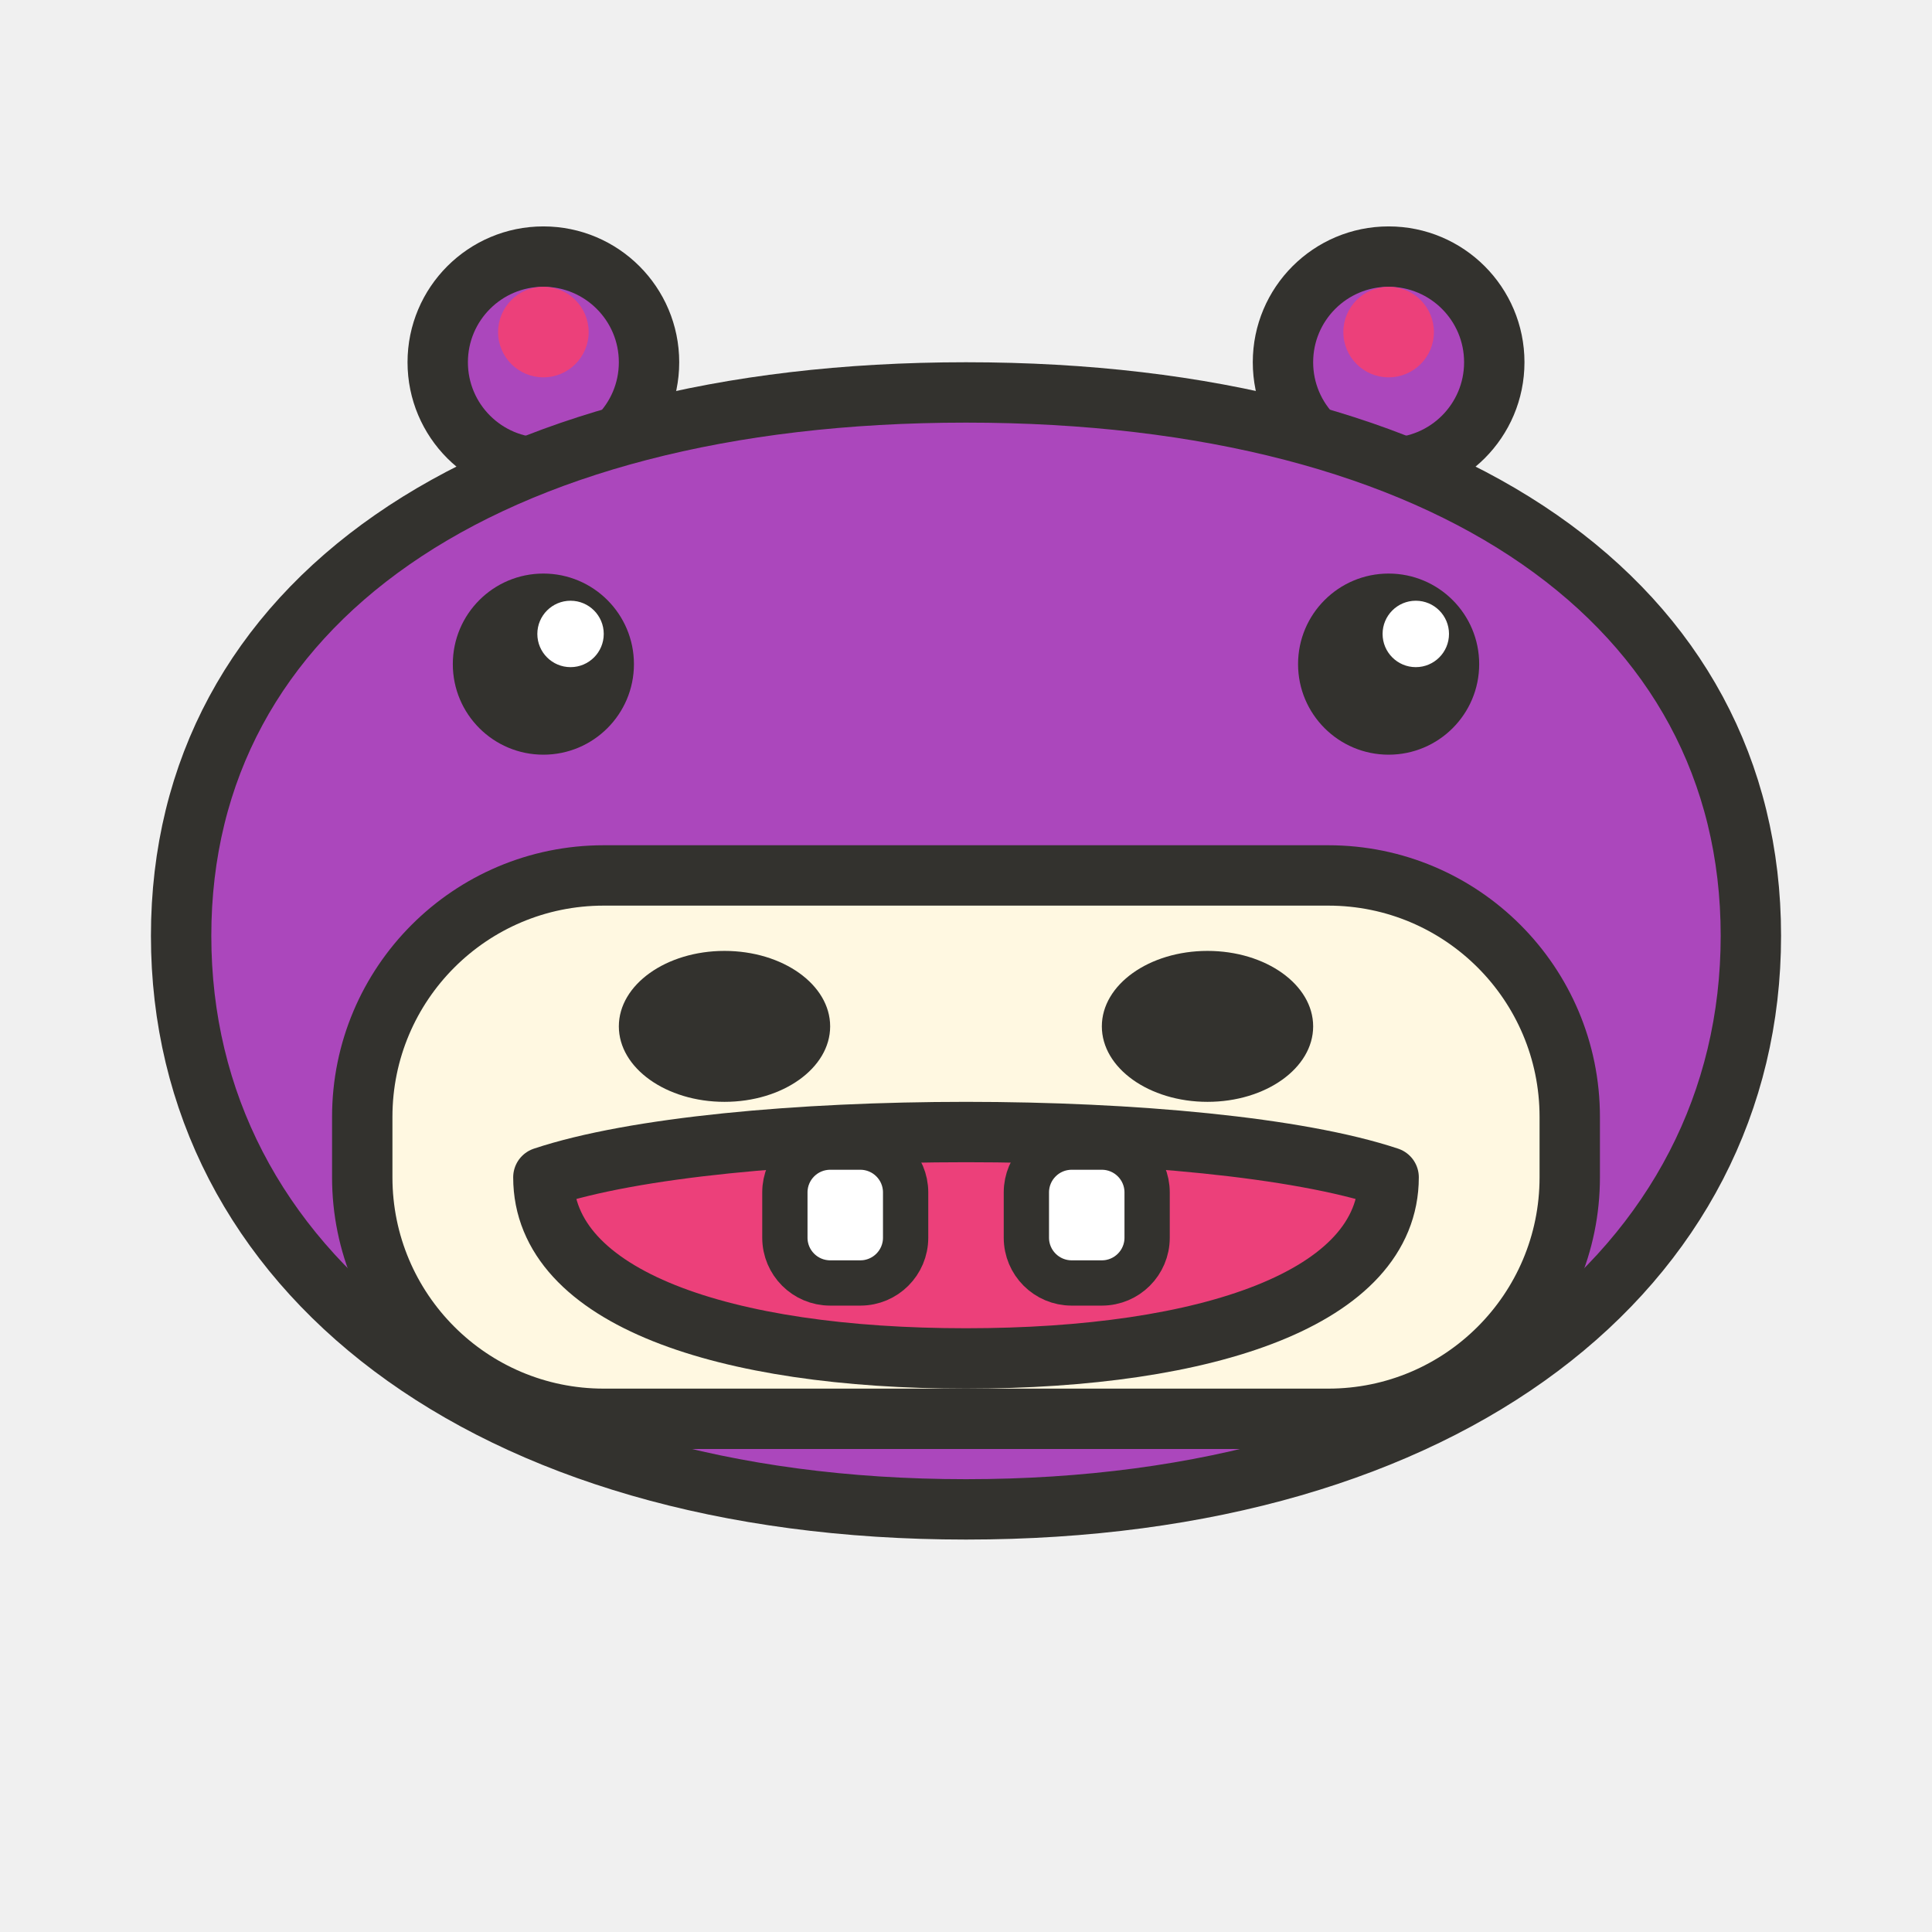
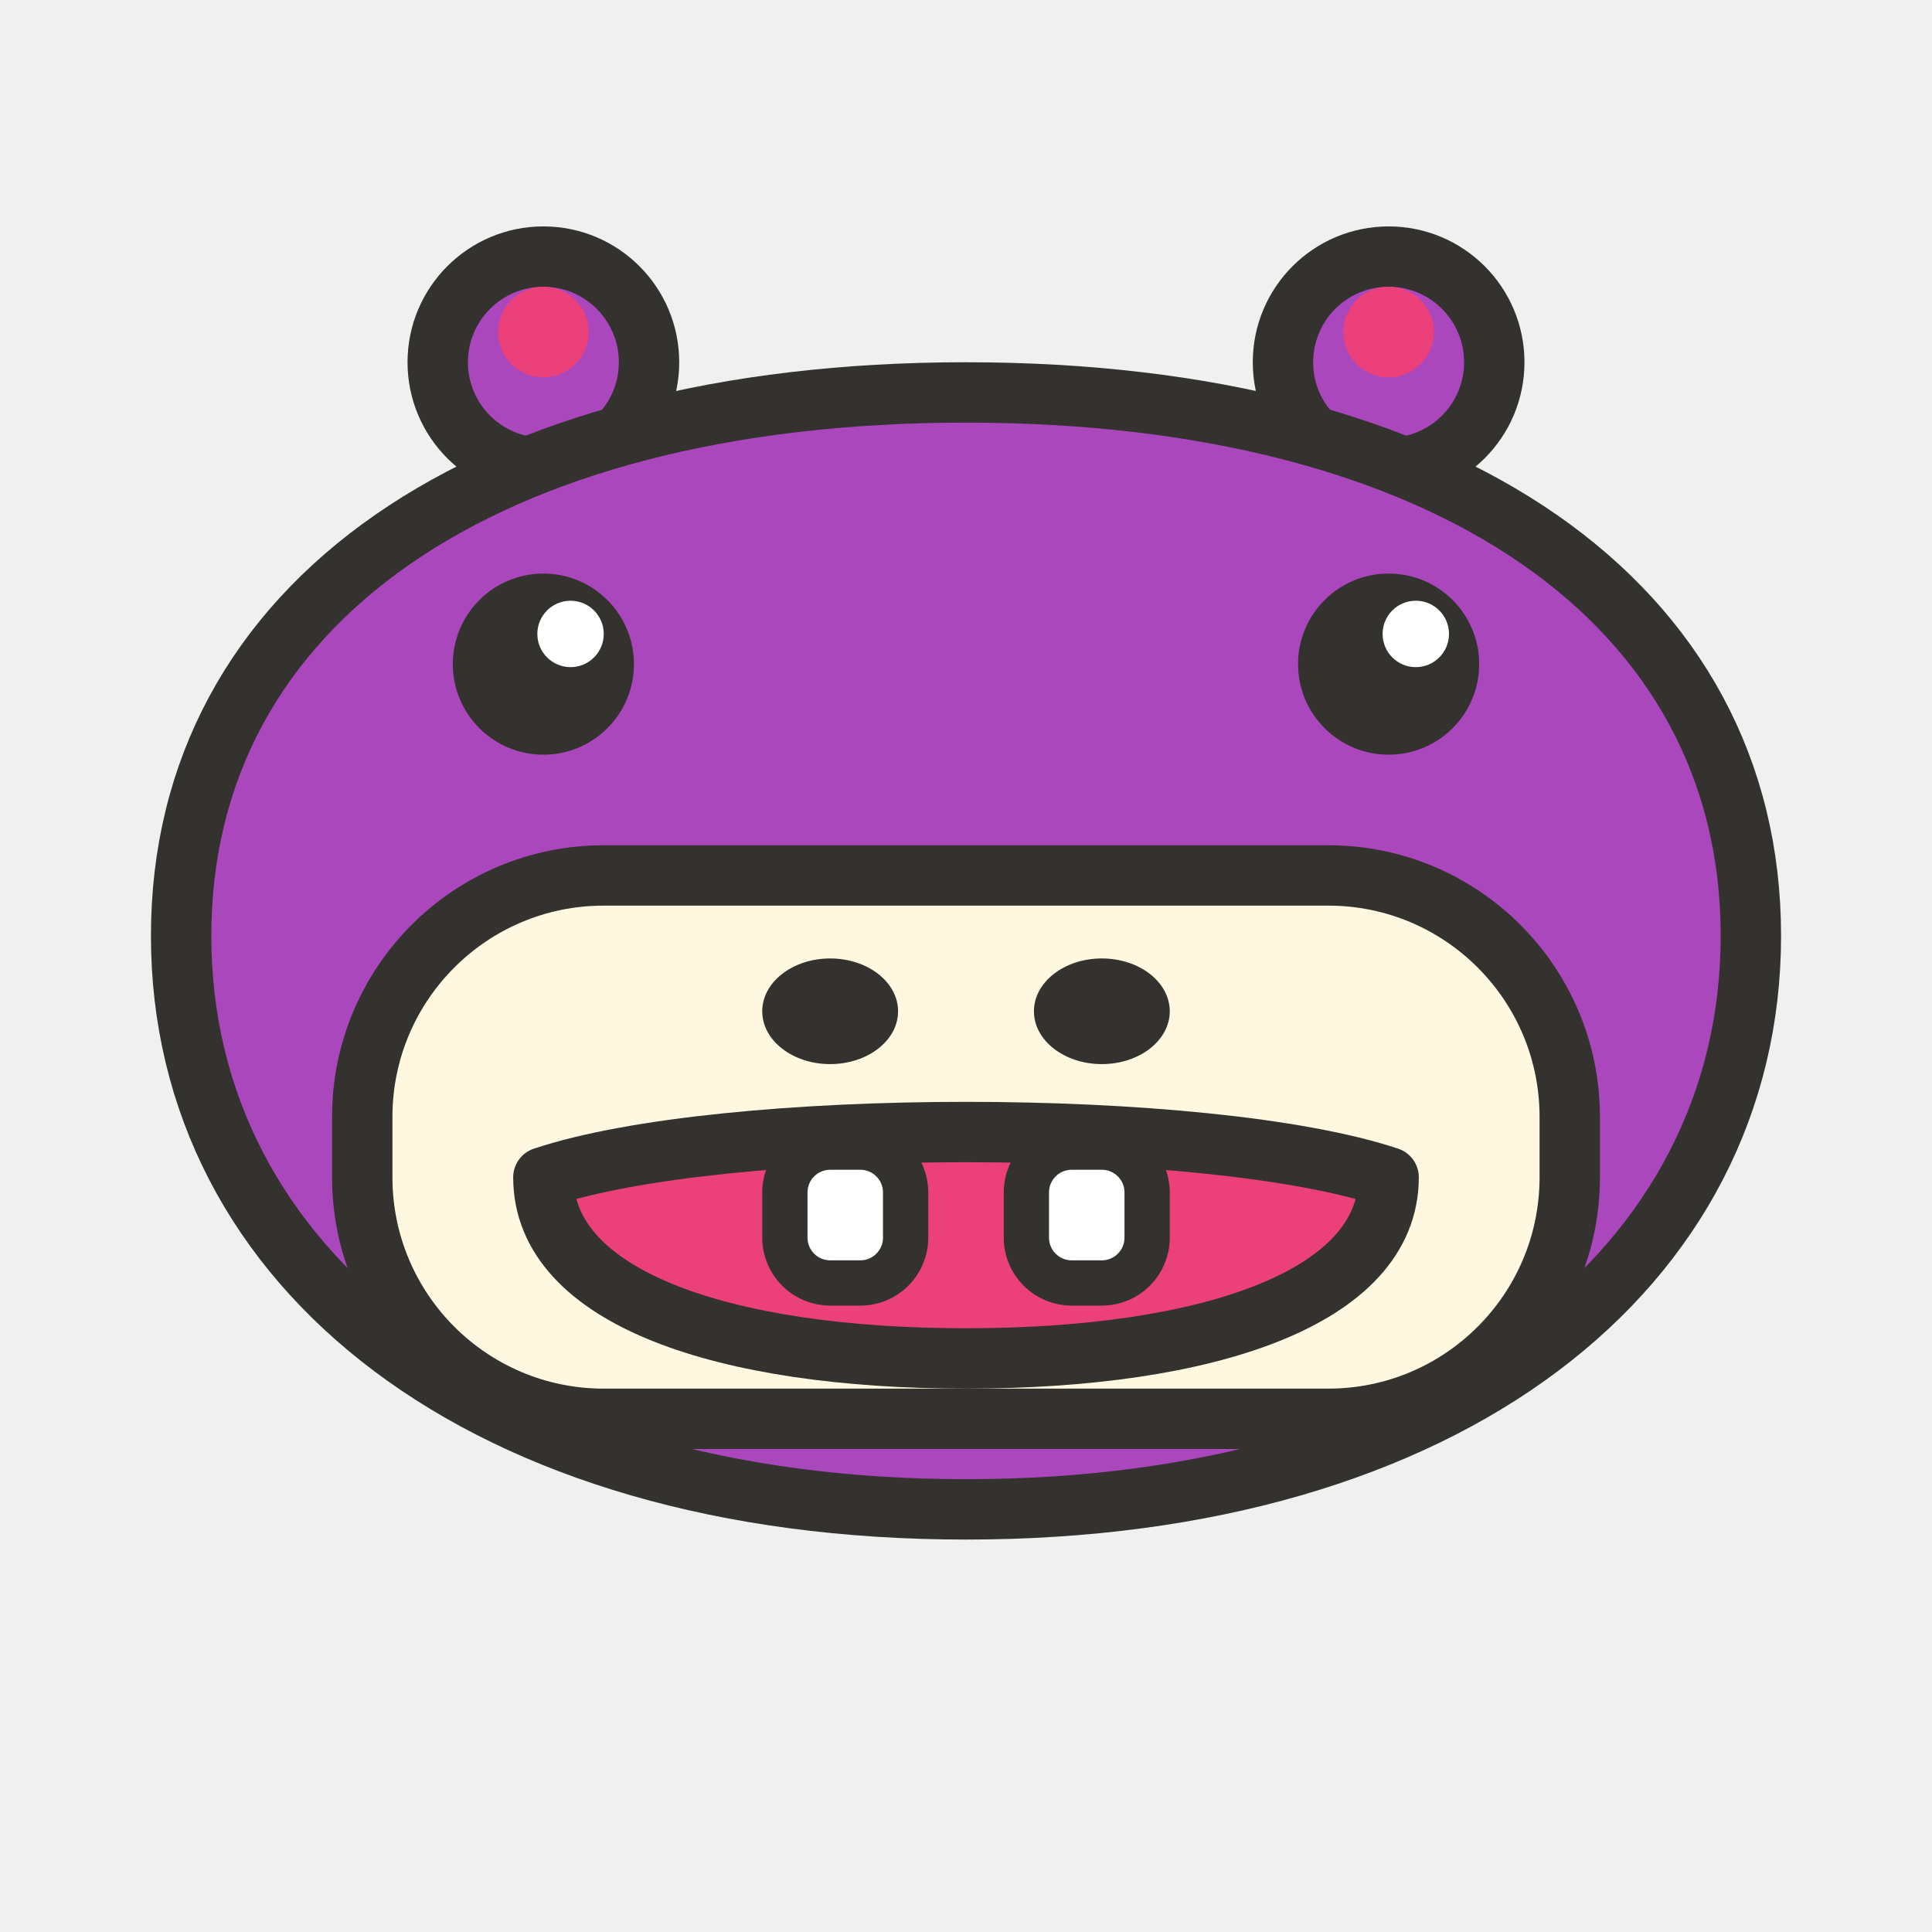
<svg xmlns="http://www.w3.org/2000/svg" viewBox="0 0 128 128">
  <circle cx="36" cy="24" r="7" fill="#AB47BC" stroke="#33322E" stroke-width="4" stroke-linejoin="round" stroke-linecap="round" />
  <circle cx="92" cy="24" r="7" fill="#AB47BC" stroke="#33322E" stroke-width="4" stroke-linejoin="round" stroke-linecap="round" />
  <path d="M 12 62 C 12 40 32 26 64 26 C 96 26 116 40 116 62 C 116 84 96 100 64 100 C 32 100 12 84 12 62 Z" fill="#AB47BC" stroke="#33322E" stroke-width="4" stroke-linejoin="round" stroke-linecap="round" />
  <circle cx="36" cy="22" r="3" fill="#EC407A" />
  <circle cx="92" cy="22" r="3" fill="#EC407A" />
  <rect x="24" y="58" width="80" height="36" rx="16" fill="#FFF8E1" stroke="#33322E" stroke-width="4" stroke-linejoin="round" stroke-linecap="round" />
-   <ellipse cx="48" cy="68" rx="7" ry="5" fill="#33322E" />
-   <ellipse cx="80" cy="68" rx="7" ry="5" fill="#33322E" />
+   <ellipse cx="55" cy="67" rx="4.5" ry="3.5" fill="#33322E" />
+   <ellipse cx="73" cy="67" rx="4.5" ry="3.5" fill="#33322E" />
  <path d="M 36 78 C 48 74 80 74 92 78 C 92 86 80 90 64 90 C 48 90 36 86 36 78 Z" fill="#EC407A" stroke="#33322E" stroke-width="4" stroke-linejoin="round" stroke-linecap="round" />
  <rect x="52" y="76" width="8" height="9" rx="3" fill="#FFFFFF" stroke="#33322E" stroke-width="3" stroke-linejoin="round" stroke-linecap="round" />
  <rect x="68" y="76" width="8" height="9" rx="3" fill="#FFFFFF" stroke="#33322E" stroke-width="3" stroke-linejoin="round" stroke-linecap="round" />
  <circle cx="36" cy="44" r="6" fill="#33322E" />
  <circle cx="92" cy="44" r="6" fill="#33322E" />
  <circle cx="37.8" cy="42" r="2.2" fill="#FFFFFF" />
  <circle cx="93.8" cy="42" r="2.2" fill="#FFFFFF" />
</svg>
